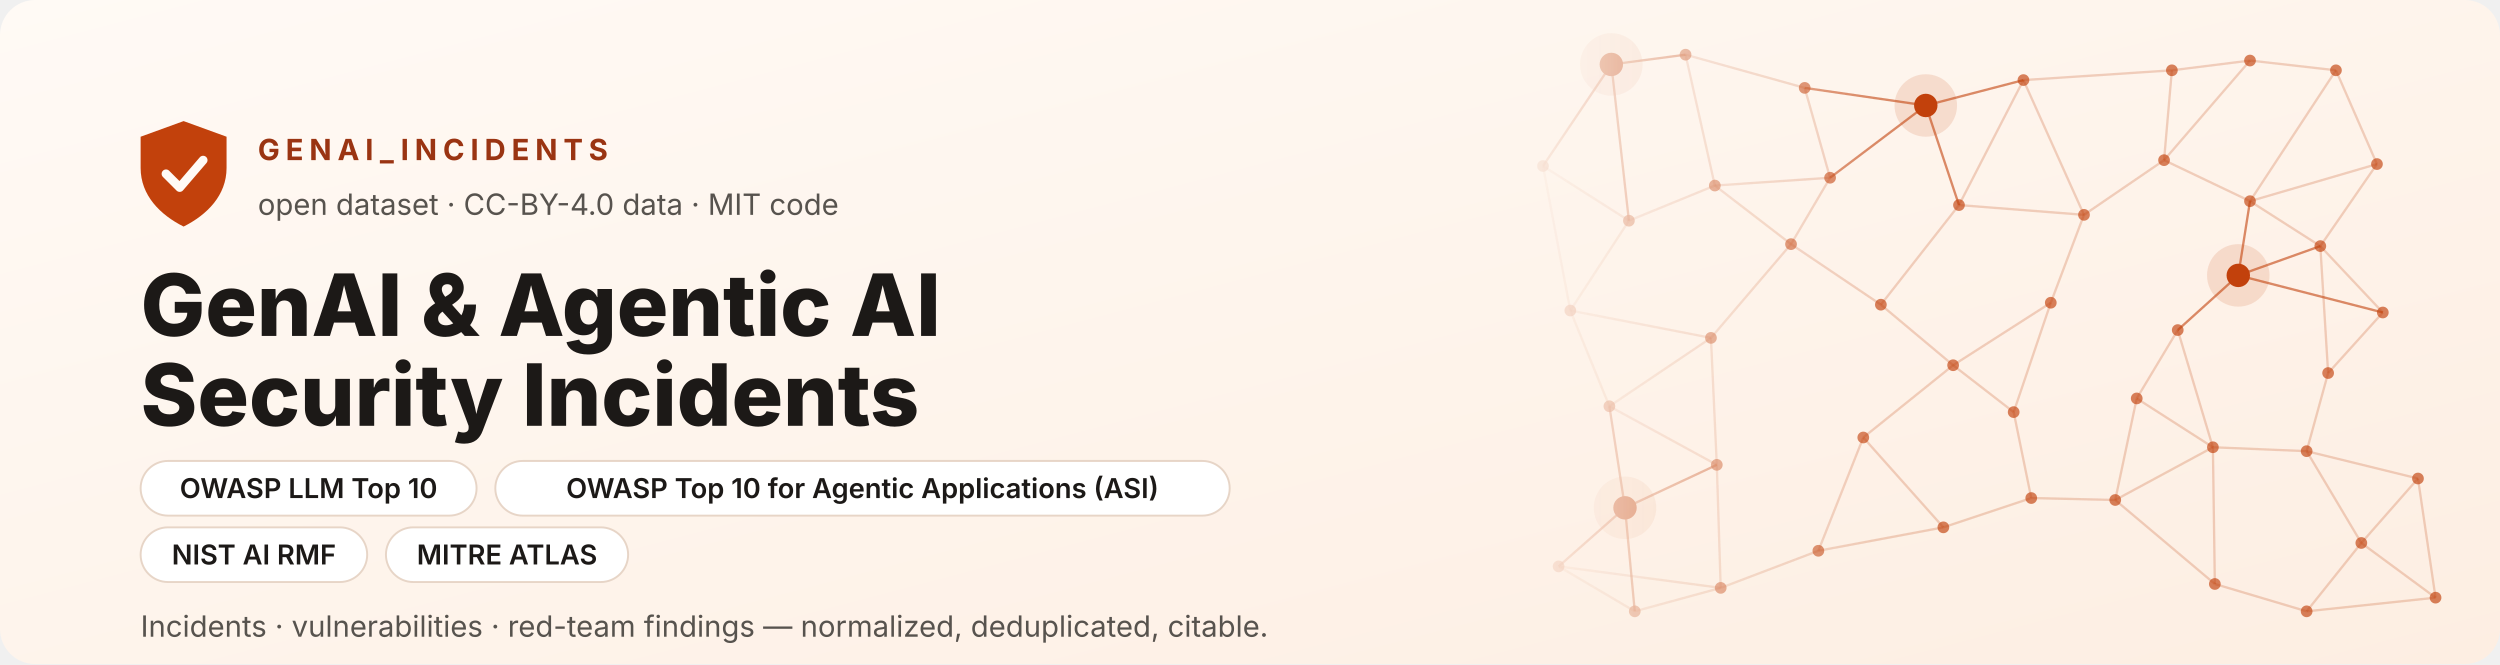
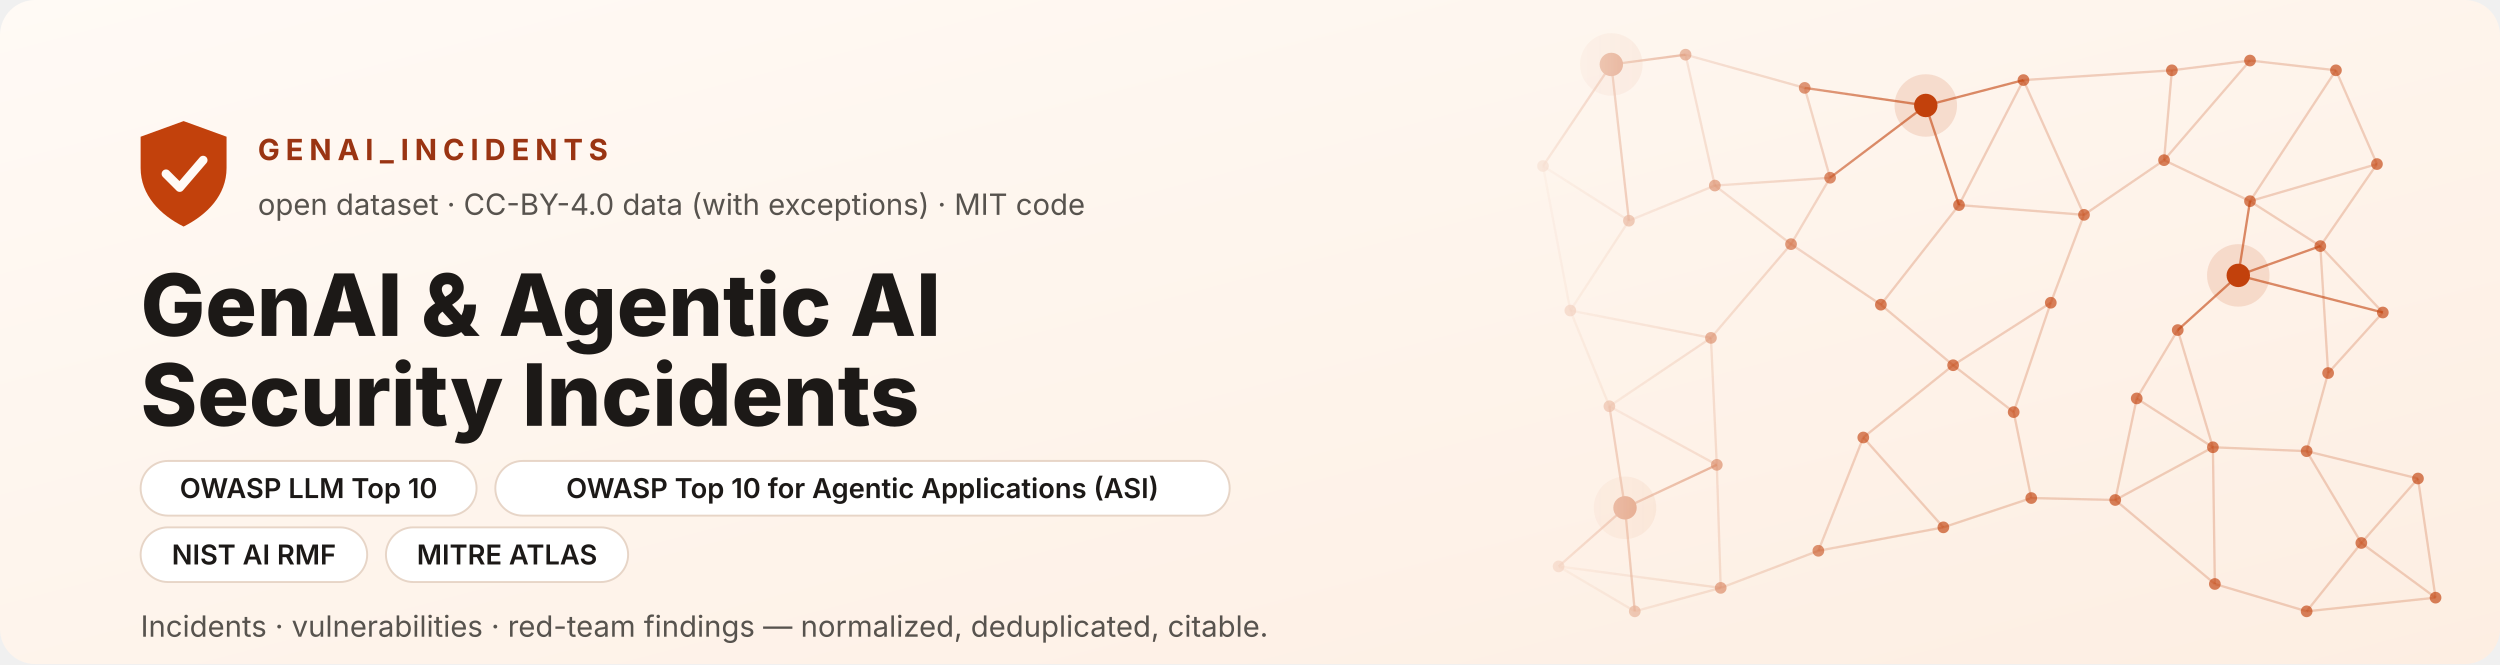
<svg xmlns="http://www.w3.org/2000/svg" viewBox="0 0 1280 340" width="1280" height="340" role="img" aria-label="GenAI and Agentic AI Security Incidents: one queryable index of AI security incidents, vulnerabilities, and red-team findings" font-family="Inter,Segoe UI,system-ui,-apple-system,Roboto,Helvetica,Arial,sans-serif">
  <defs>
    <linearGradient id="bg" x1="0" y1="0" x2="1" y2="1">
      <stop offset="0" stop-color="#fffaf5" />
      <stop offset="1" stop-color="#fdeee2" />
    </linearGradient>
    <linearGradient id="mg" x1="0" x2="1">
      <stop offset="0.6" stop-color="#000" />
      <stop offset="0.75" stop-color="#fff" />
    </linearGradient>
    <mask id="m">
      <rect width="1280" height="340" fill="url(#mg)" />
    </mask>
  </defs>
  <rect width="1280" height="340" rx="18" fill="url(#bg)" />
  <g mask="url(#m)">
    <line x1="1000" y1="187" x2="1031" y2="211" stroke="#c2410c" stroke-opacity="0.22" stroke-width="1.2" />
    <line x1="1000" y1="187" x2="1050" y2="155" stroke="#c2410c" stroke-opacity="0.22" stroke-width="1.2" />
    <line x1="1000" y1="187" x2="963" y2="156" stroke="#c2410c" stroke-opacity="0.22" stroke-width="1.2" />
    <line x1="1000" y1="187" x2="954" y2="224" stroke="#c2410c" stroke-opacity="0.22" stroke-width="1.2" />
    <line x1="1220" y1="160" x2="1146" y2="141" stroke="#c2410c" stroke-opacity="0.6" stroke-width="1.2" />
    <line x1="1220" y1="160" x2="1192" y2="191" stroke="#c2410c" stroke-opacity="0.22" stroke-width="1.2" />
    <line x1="1220" y1="160" x2="1188" y2="126" stroke="#c2410c" stroke-opacity="0.22" stroke-width="1.2" />
    <line x1="876" y1="173" x2="804" y2="159" stroke="#c2410c" stroke-opacity="0.22" stroke-width="1.2" />
    <line x1="876" y1="173" x2="824" y2="208" stroke="#c2410c" stroke-opacity="0.22" stroke-width="1.2" />
    <line x1="876" y1="173" x2="879" y2="238" stroke="#c2410c" stroke-opacity="0.22" stroke-width="1.2" />
    <line x1="876" y1="173" x2="917" y2="125" stroke="#c2410c" stroke-opacity="0.22" stroke-width="1.2" />
    <line x1="1083" y1="256" x2="1094" y2="204" stroke="#c2410c" stroke-opacity="0.22" stroke-width="1.2" />
    <line x1="1083" y1="256" x2="1134" y2="299" stroke="#c2410c" stroke-opacity="0.22" stroke-width="1.2" />
    <line x1="1083" y1="256" x2="1133" y2="229" stroke="#c2410c" stroke-opacity="0.22" stroke-width="1.2" />
    <line x1="1083" y1="256" x2="1040" y2="255" stroke="#c2410c" stroke-opacity="0.22" stroke-width="1.2" />
    <line x1="834" y1="113" x2="878" y2="95" stroke="#c2410c" stroke-opacity="0.22" stroke-width="1.2" />
    <line x1="834" y1="113" x2="804" y2="159" stroke="#c2410c" stroke-opacity="0.22" stroke-width="1.2" />
    <line x1="834" y1="113" x2="790" y2="85" stroke="#c2410c" stroke-opacity="0.22" stroke-width="1.2" />
    <line x1="834" y1="113" x2="825" y2="33" stroke="#c2410c" stroke-opacity="0.6" stroke-width="1.2" />
    <line x1="832" y1="260" x2="824" y2="208" stroke="#c2410c" stroke-opacity="0.6" stroke-width="1.2" />
    <line x1="832" y1="260" x2="879" y2="238" stroke="#c2410c" stroke-opacity="0.6" stroke-width="1.2" />
    <line x1="832" y1="260" x2="837" y2="313" stroke="#c2410c" stroke-opacity="0.6" stroke-width="1.2" />
    <line x1="832" y1="260" x2="798" y2="290" stroke="#c2410c" stroke-opacity="0.6" stroke-width="1.2" />
    <line x1="1112" y1="36" x2="1036" y2="41" stroke="#c2410c" stroke-opacity="0.22" stroke-width="1.2" />
    <line x1="1112" y1="36" x2="1108" y2="82" stroke="#c2410c" stroke-opacity="0.22" stroke-width="1.2" />
    <line x1="1112" y1="36" x2="1152" y2="31" stroke="#c2410c" stroke-opacity="0.22" stroke-width="1.2" />
    <line x1="1247" y1="306" x2="1238" y2="245" stroke="#c2410c" stroke-opacity="0.22" stroke-width="1.2" />
    <line x1="1247" y1="306" x2="1209" y2="278" stroke="#c2410c" stroke-opacity="0.22" stroke-width="1.2" />
    <line x1="1247" y1="306" x2="1181" y2="313" stroke="#c2410c" stroke-opacity="0.22" stroke-width="1.2" />
    <line x1="1094" y1="204" x2="1133" y2="229" stroke="#c2410c" stroke-opacity="0.22" stroke-width="1.2" />
    <line x1="1094" y1="204" x2="1115" y2="169" stroke="#c2410c" stroke-opacity="0.22" stroke-width="1.2" />
    <line x1="863" y1="28" x2="878" y2="95" stroke="#c2410c" stroke-opacity="0.22" stroke-width="1.2" />
    <line x1="863" y1="28" x2="924" y2="45" stroke="#c2410c" stroke-opacity="0.22" stroke-width="1.2" />
    <line x1="863" y1="28" x2="825" y2="33" stroke="#c2410c" stroke-opacity="0.6" stroke-width="1.2" />
    <line x1="1036" y1="41" x2="1003" y2="105" stroke="#c2410c" stroke-opacity="0.22" stroke-width="1.2" />
    <line x1="1036" y1="41" x2="986" y2="54" stroke="#c2410c" stroke-opacity="0.6" stroke-width="1.2" />
    <line x1="1036" y1="41" x2="1067" y2="110" stroke="#c2410c" stroke-opacity="0.22" stroke-width="1.2" />
    <line x1="878" y1="95" x2="937" y2="91" stroke="#c2410c" stroke-opacity="0.22" stroke-width="1.2" />
    <line x1="878" y1="95" x2="917" y2="125" stroke="#c2410c" stroke-opacity="0.22" stroke-width="1.2" />
    <line x1="804" y1="159" x2="790" y2="85" stroke="#c2410c" stroke-opacity="0.22" stroke-width="1.2" />
    <line x1="804" y1="159" x2="824" y2="208" stroke="#c2410c" stroke-opacity="0.22" stroke-width="1.2" />
    <line x1="995" y1="270" x2="931" y2="282" stroke="#c2410c" stroke-opacity="0.22" stroke-width="1.2" />
    <line x1="995" y1="270" x2="954" y2="224" stroke="#c2410c" stroke-opacity="0.22" stroke-width="1.2" />
    <line x1="995" y1="270" x2="1040" y2="255" stroke="#c2410c" stroke-opacity="0.22" stroke-width="1.2" />
    <line x1="1031" y1="211" x2="1050" y2="155" stroke="#c2410c" stroke-opacity="0.22" stroke-width="1.2" />
    <line x1="1031" y1="211" x2="1040" y2="255" stroke="#c2410c" stroke-opacity="0.22" stroke-width="1.2" />
    <line x1="1003" y1="105" x2="963" y2="156" stroke="#c2410c" stroke-opacity="0.22" stroke-width="1.2" />
    <line x1="1003" y1="105" x2="986" y2="54" stroke="#c2410c" stroke-opacity="0.6" stroke-width="1.2" />
    <line x1="1003" y1="105" x2="1067" y2="110" stroke="#c2410c" stroke-opacity="0.22" stroke-width="1.2" />
    <line x1="1181" y1="231" x2="1238" y2="245" stroke="#c2410c" stroke-opacity="0.22" stroke-width="1.2" />
    <line x1="1181" y1="231" x2="1133" y2="229" stroke="#c2410c" stroke-opacity="0.22" stroke-width="1.2" />
    <line x1="1181" y1="231" x2="1209" y2="278" stroke="#c2410c" stroke-opacity="0.22" stroke-width="1.2" />
    <line x1="1181" y1="231" x2="1192" y2="191" stroke="#c2410c" stroke-opacity="0.22" stroke-width="1.2" />
    <line x1="937" y1="91" x2="924" y2="45" stroke="#c2410c" stroke-opacity="0.22" stroke-width="1.2" />
    <line x1="937" y1="91" x2="986" y2="54" stroke="#c2410c" stroke-opacity="0.6" stroke-width="1.2" />
    <line x1="937" y1="91" x2="917" y2="125" stroke="#c2410c" stroke-opacity="0.22" stroke-width="1.2" />
    <line x1="924" y1="45" x2="986" y2="54" stroke="#c2410c" stroke-opacity="0.6" stroke-width="1.2" />
    <line x1="1146" y1="141" x2="1152" y2="103" stroke="#c2410c" stroke-opacity="0.6" stroke-width="1.2" />
    <line x1="1146" y1="141" x2="1115" y2="169" stroke="#c2410c" stroke-opacity="0.6" stroke-width="1.2" />
    <line x1="1146" y1="141" x2="1188" y2="126" stroke="#c2410c" stroke-opacity="0.6" stroke-width="1.2" />
    <line x1="790" y1="85" x2="825" y2="33" stroke="#c2410c" stroke-opacity="0.6" stroke-width="1.2" />
    <line x1="824" y1="208" x2="879" y2="238" stroke="#c2410c" stroke-opacity="0.22" stroke-width="1.2" />
    <line x1="1152" y1="103" x2="1217" y2="84" stroke="#c2410c" stroke-opacity="0.22" stroke-width="1.2" />
    <line x1="1152" y1="103" x2="1196" y2="36" stroke="#c2410c" stroke-opacity="0.22" stroke-width="1.2" />
    <line x1="1152" y1="103" x2="1108" y2="82" stroke="#c2410c" stroke-opacity="0.22" stroke-width="1.2" />
    <line x1="1152" y1="103" x2="1188" y2="126" stroke="#c2410c" stroke-opacity="0.22" stroke-width="1.2" />
    <line x1="1238" y1="245" x2="1209" y2="278" stroke="#c2410c" stroke-opacity="0.22" stroke-width="1.2" />
    <line x1="1050" y1="155" x2="1067" y2="110" stroke="#c2410c" stroke-opacity="0.22" stroke-width="1.2" />
    <line x1="879" y1="238" x2="881" y2="301" stroke="#c2410c" stroke-opacity="0.22" stroke-width="1.2" />
    <line x1="931" y1="282" x2="881" y2="301" stroke="#c2410c" stroke-opacity="0.22" stroke-width="1.2" />
    <line x1="931" y1="282" x2="954" y2="224" stroke="#c2410c" stroke-opacity="0.22" stroke-width="1.2" />
    <line x1="837" y1="313" x2="881" y2="301" stroke="#c2410c" stroke-opacity="0.22" stroke-width="1.2" />
    <line x1="837" y1="313" x2="798" y2="290" stroke="#c2410c" stroke-opacity="0.22" stroke-width="1.2" />
    <line x1="963" y1="156" x2="917" y2="125" stroke="#c2410c" stroke-opacity="0.22" stroke-width="1.2" />
    <line x1="1134" y1="299" x2="1133" y2="229" stroke="#c2410c" stroke-opacity="0.22" stroke-width="1.2" />
    <line x1="1134" y1="299" x2="1181" y2="313" stroke="#c2410c" stroke-opacity="0.22" stroke-width="1.2" />
    <line x1="881" y1="301" x2="798" y2="290" stroke="#c2410c" stroke-opacity="0.22" stroke-width="1.2" />
    <line x1="1067" y1="110" x2="1108" y2="82" stroke="#c2410c" stroke-opacity="0.22" stroke-width="1.2" />
    <line x1="1217" y1="84" x2="1196" y2="36" stroke="#c2410c" stroke-opacity="0.22" stroke-width="1.2" />
    <line x1="1217" y1="84" x2="1188" y2="126" stroke="#c2410c" stroke-opacity="0.22" stroke-width="1.2" />
    <line x1="1133" y1="229" x2="1115" y2="169" stroke="#c2410c" stroke-opacity="0.22" stroke-width="1.2" />
    <line x1="1209" y1="278" x2="1181" y2="313" stroke="#c2410c" stroke-opacity="0.22" stroke-width="1.2" />
    <line x1="1192" y1="191" x2="1188" y2="126" stroke="#c2410c" stroke-opacity="0.22" stroke-width="1.2" />
    <line x1="1196" y1="36" x2="1152" y2="31" stroke="#c2410c" stroke-opacity="0.22" stroke-width="1.2" />
    <line x1="1108" y1="82" x2="1152" y2="31" stroke="#c2410c" stroke-opacity="0.22" stroke-width="1.2" />
    <circle cx="1000" cy="187" r="3" fill="#c2410c" fill-opacity="0.65" />
    <circle cx="1220" cy="160" r="3" fill="#c2410c" fill-opacity="0.65" />
    <circle cx="876" cy="173" r="3" fill="#c2410c" fill-opacity="0.65" />
    <circle cx="1083" cy="256" r="3" fill="#c2410c" fill-opacity="0.65" />
    <circle cx="834" cy="113" r="3" fill="#c2410c" fill-opacity="0.65" />
    <circle cx="832" cy="260" r="16" fill="#c2410c" fill-opacity="0.14" />
    <circle cx="832" cy="260" r="6" fill="#c2410c" />
    <circle cx="1112" cy="36" r="3" fill="#c2410c" fill-opacity="0.65" />
    <circle cx="1247" cy="306" r="3" fill="#c2410c" fill-opacity="0.65" />
    <circle cx="1094" cy="204" r="3" fill="#c2410c" fill-opacity="0.65" />
    <circle cx="863" cy="28" r="3" fill="#c2410c" fill-opacity="0.65" />
    <circle cx="1036" cy="41" r="3" fill="#c2410c" fill-opacity="0.65" />
    <circle cx="878" cy="95" r="3" fill="#c2410c" fill-opacity="0.65" />
    <circle cx="804" cy="159" r="3" fill="#c2410c" fill-opacity="0.65" />
    <circle cx="995" cy="270" r="3" fill="#c2410c" fill-opacity="0.65" />
    <circle cx="1031" cy="211" r="3" fill="#c2410c" fill-opacity="0.65" />
    <circle cx="1003" cy="105" r="3" fill="#c2410c" fill-opacity="0.65" />
    <circle cx="1181" cy="231" r="3" fill="#c2410c" fill-opacity="0.65" />
    <circle cx="937" cy="91" r="3" fill="#c2410c" fill-opacity="0.65" />
    <circle cx="924" cy="45" r="3" fill="#c2410c" fill-opacity="0.65" />
    <circle cx="1146" cy="141" r="16" fill="#c2410c" fill-opacity="0.14" />
    <circle cx="1146" cy="141" r="6" fill="#c2410c" />
    <circle cx="790" cy="85" r="3" fill="#c2410c" fill-opacity="0.65" />
    <circle cx="824" cy="208" r="3" fill="#c2410c" fill-opacity="0.65" />
    <circle cx="1152" cy="103" r="3" fill="#c2410c" fill-opacity="0.65" />
    <circle cx="1238" cy="245" r="3" fill="#c2410c" fill-opacity="0.65" />
    <circle cx="1050" cy="155" r="3" fill="#c2410c" fill-opacity="0.65" />
    <circle cx="879" cy="238" r="3" fill="#c2410c" fill-opacity="0.65" />
    <circle cx="931" cy="282" r="3" fill="#c2410c" fill-opacity="0.65" />
    <circle cx="837" cy="313" r="3" fill="#c2410c" fill-opacity="0.65" />
    <circle cx="963" cy="156" r="3" fill="#c2410c" fill-opacity="0.65" />
    <circle cx="1134" cy="299" r="3" fill="#c2410c" fill-opacity="0.65" />
    <circle cx="881" cy="301" r="3" fill="#c2410c" fill-opacity="0.65" />
    <circle cx="986" cy="54" r="16" fill="#c2410c" fill-opacity="0.14" />
    <circle cx="986" cy="54" r="6" fill="#c2410c" />
    <circle cx="1067" cy="110" r="3" fill="#c2410c" fill-opacity="0.65" />
    <circle cx="1217" cy="84" r="3" fill="#c2410c" fill-opacity="0.65" />
    <circle cx="798" cy="290" r="3" fill="#c2410c" fill-opacity="0.65" />
    <circle cx="1133" cy="229" r="3" fill="#c2410c" fill-opacity="0.65" />
    <circle cx="954" cy="224" r="3" fill="#c2410c" fill-opacity="0.65" />
    <circle cx="1209" cy="278" r="3" fill="#c2410c" fill-opacity="0.65" />
    <circle cx="1192" cy="191" r="3" fill="#c2410c" fill-opacity="0.65" />
    <circle cx="1115" cy="169" r="3" fill="#c2410c" fill-opacity="0.65" />
    <circle cx="825" cy="33" r="16" fill="#c2410c" fill-opacity="0.14" />
    <circle cx="825" cy="33" r="6" fill="#c2410c" />
    <circle cx="1196" cy="36" r="3" fill="#c2410c" fill-opacity="0.65" />
    <circle cx="1108" cy="82" r="3" fill="#c2410c" fill-opacity="0.65" />
    <circle cx="917" cy="125" r="3" fill="#c2410c" fill-opacity="0.65" />
    <circle cx="1040" cy="255" r="3" fill="#c2410c" fill-opacity="0.65" />
    <circle cx="1188" cy="126" r="3" fill="#c2410c" fill-opacity="0.65" />
    <circle cx="1152" cy="31" r="3" fill="#c2410c" fill-opacity="0.65" />
    <circle cx="1181" cy="313" r="3" fill="#c2410c" fill-opacity="0.65" />
  </g>
  <g transform="translate(72,62)">
    <path d="M22 0 L44 8 V24 C44 38 34 48 22 54 C10 48 0 38 0 24 V8 Z" fill="#c2410c" />
    <path d="M13 27 l7 7 l12 -14" fill="none" stroke="#fffaf5" stroke-width="4.5" stroke-linecap="round" stroke-linejoin="round" />
  </g>
  <text x="132" y="82" font-size="15" font-weight="700" letter-spacing="3" fill="#9a3412">GENAI_INCIDENTS</text>
-   <text x="132" y="110" font-size="15" fill="#57534e">open dataset · CC-BY-4.0 data · MIT code</text>
+   <text x="132" y="110" font-size="15" fill="#57534e">open dataset · CC-BY-4.0 data (with exceptions) · MIT code</text>
  <text x="72" y="172" font-size="44" font-weight="800" fill="#1c1917">GenAI &amp; Agentic AI</text>
  <text x="72" y="218" font-size="44" font-weight="800" fill="#1c1917">Security Incidents</text>
  <rect x="72" y="236" width="172" height="28" rx="14" fill="#ffffff" stroke="#e7d5c7" />
  <text x="158" y="255" text-anchor="middle" font-size="14" font-weight="600" fill="#1c1917">OWASP LLM Top 10</text>
  <rect x="253.6" y="236" width="376" height="28" rx="14" fill="#ffffff" stroke="#e7d5c7" />
  <text x="441.6" y="255" text-anchor="middle" font-size="14" font-weight="600" fill="#1c1917">OWASP Top 10 for Agentic Applications (ASI)</text>
  <rect x="72" y="270" width="116" height="28" rx="14" fill="#ffffff" stroke="#e7d5c7" />
  <text x="130" y="289" text-anchor="middle" font-size="14" font-weight="600" fill="#1c1917">NIST AI RMF</text>
  <rect x="197.6" y="270" width="124" height="28" rx="14" fill="#ffffff" stroke="#e7d5c7" />
  <text x="259.6" y="289" text-anchor="middle" font-size="14" font-weight="600" fill="#1c1917">MITRE ATLAS</text>
  <text x="72" y="326" font-size="15" fill="#57534e">Incidents · vulnerabilities · red-team findings — normalized, deduplicated, citable.</text>
</svg>
